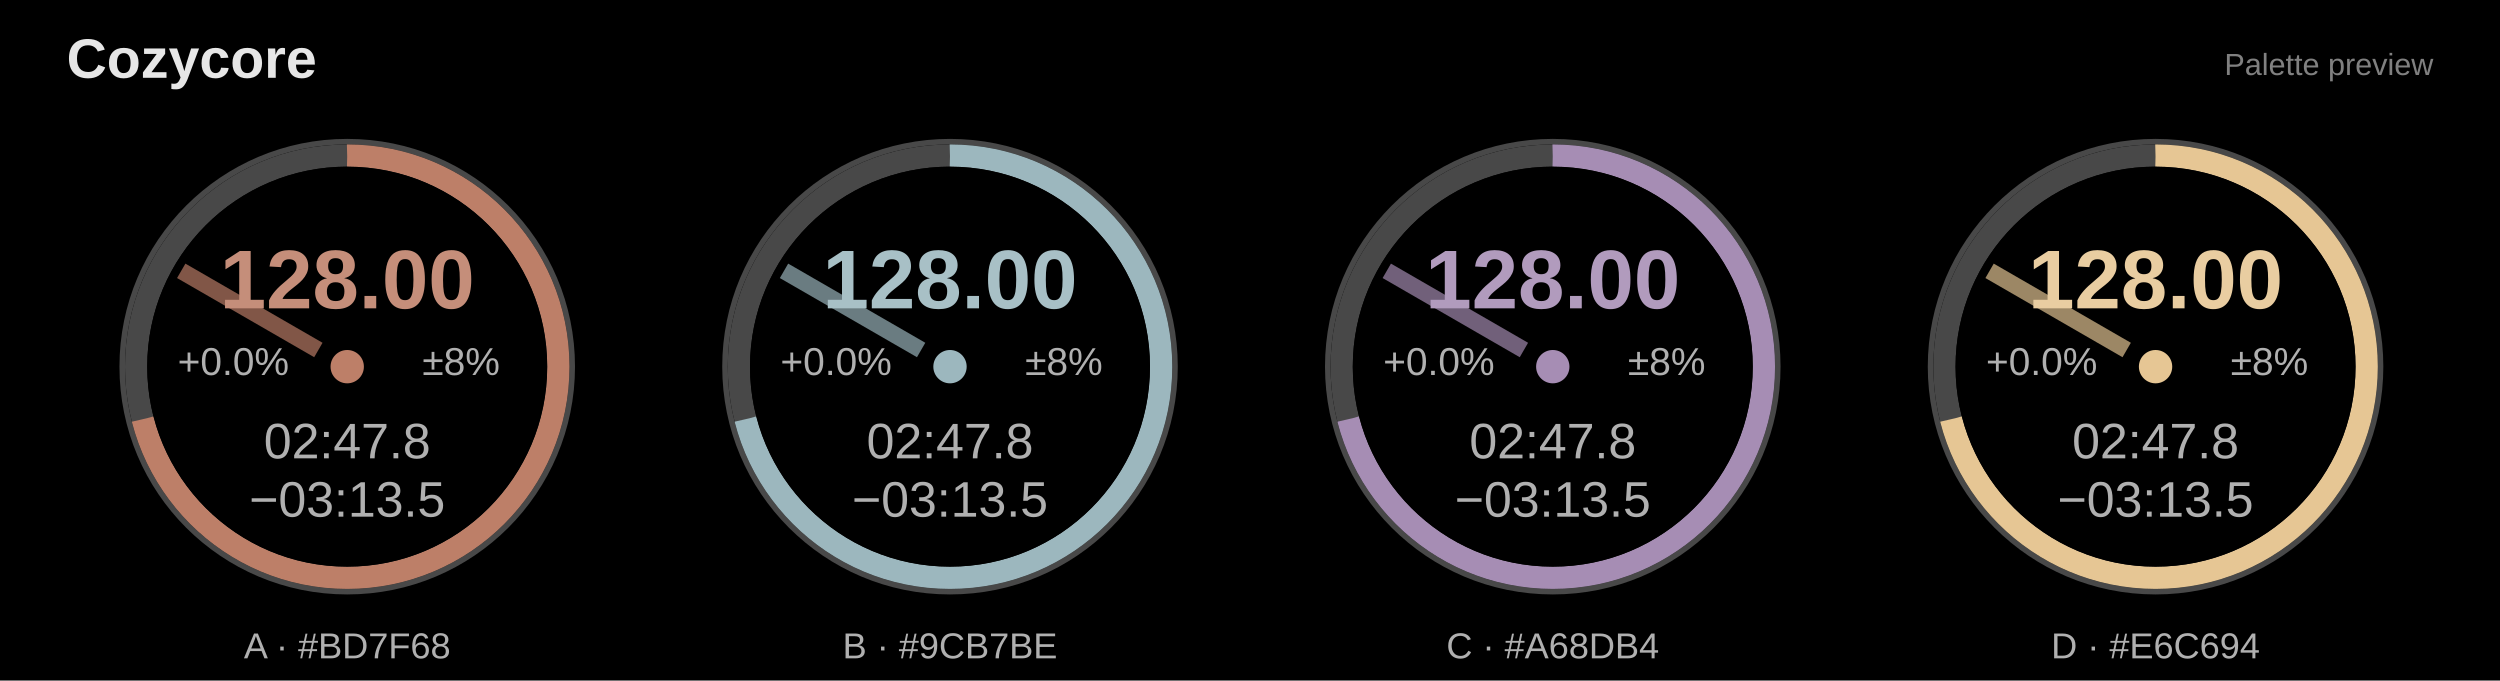
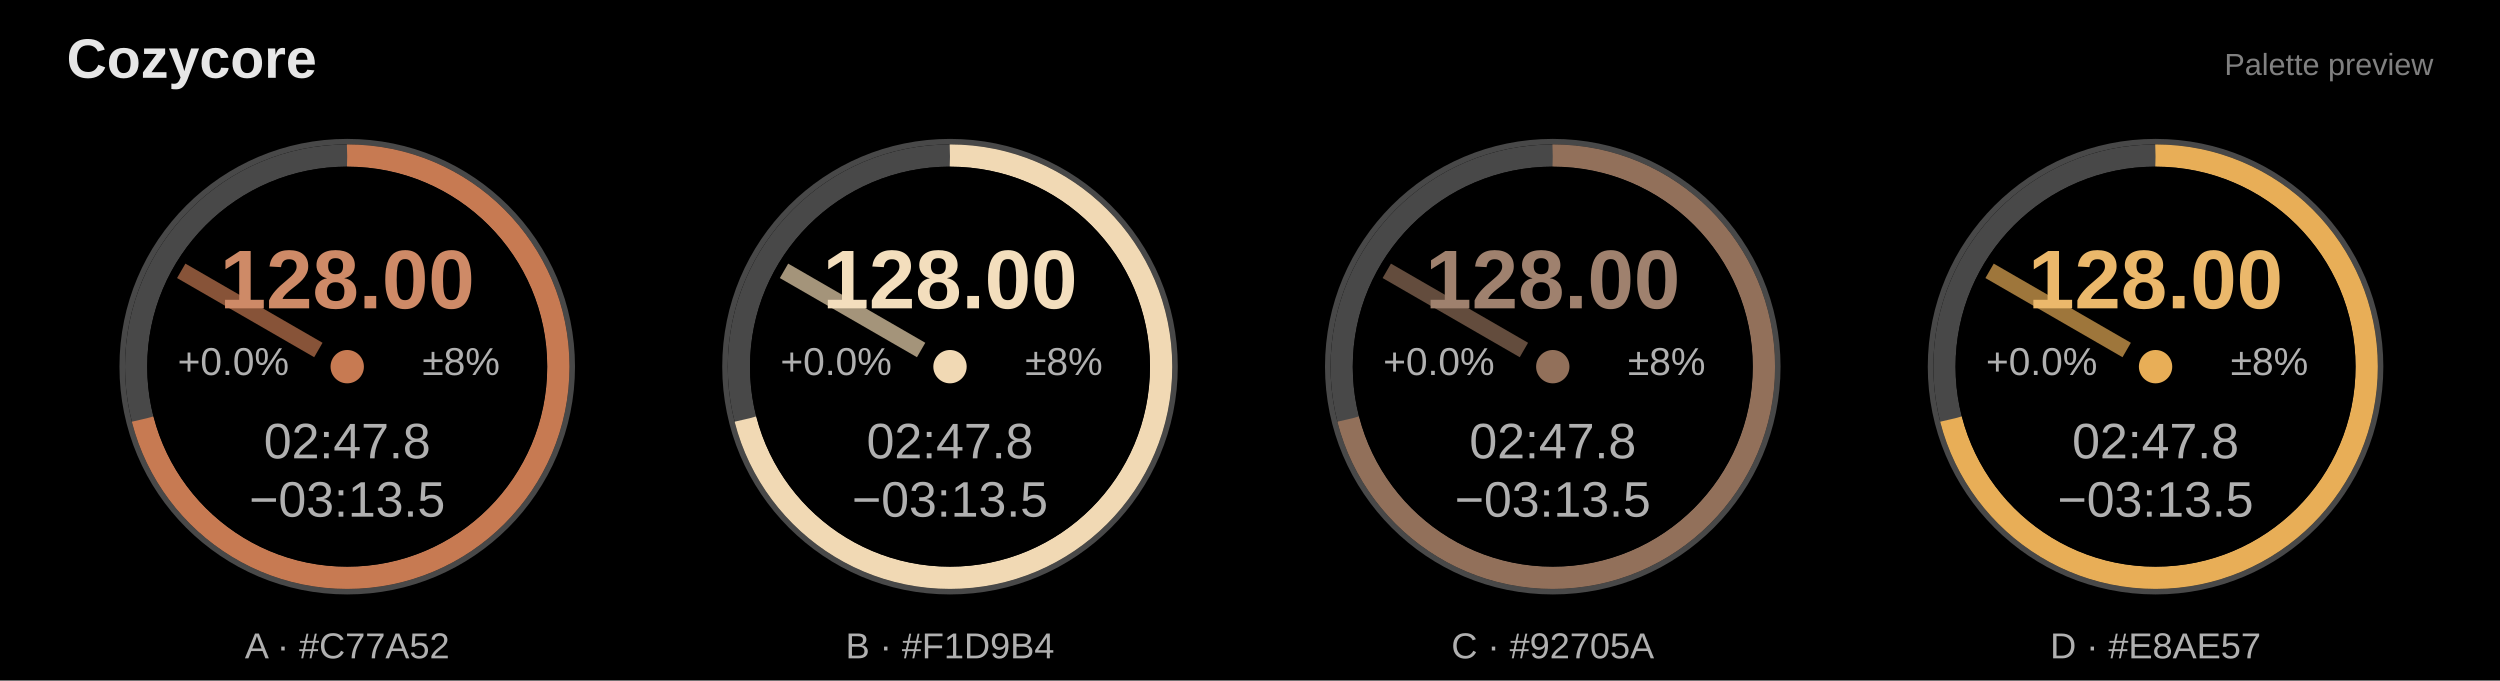
<svg xmlns="http://www.w3.org/2000/svg" width="900" height="245" viewBox="0 0 900 245" role="img" aria-labelledby="title desc">
  <style>text{font-family:Arial,Helvetica,sans-serif;font-variant-numeric:tabular-nums}</style>
  <rect width="900" height="245" fill="#000000" />
  <g transform="translate(0,0)">
    <text x="24" y="28" fill="#E6E6E6" font-size="20" text-anchor="start" font-weight="600">Cozycore</text>
    <text x="876" y="27" fill="#808080" font-size="11" text-anchor="end" font-weight="400">Palette preview</text>
    <g transform="translate(43,50)">
      <circle cx="82" cy="82" r="81" fill="#000000" stroke="#484848" stroke-width="2" />
      <circle cx="82" cy="82" r="76" fill="none" stroke="#484848" stroke-width="8" />
-       <circle cx="82" cy="82" r="76" fill="none" stroke="#BD7F68" stroke-width="8" stroke-dasharray="339.041 138.481" transform="rotate(-90 82 82)" />
+       <circle cx="82" cy="82" r="76" fill="none" stroke="#C77A52" stroke-width="8" stroke-dasharray="339.041 138.481" transform="rotate(-90 82 82)" />
      <circle cx="82" cy="82" r="71.5" fill="#000000" stroke="#000000" />
-       <rect x="79" y="13" width="6" height="57" fill="#815647" transform="rotate(-60 82 82)" />
-       <circle cx="82" cy="82" r="6" fill="#BD7F68" />
-       <text x="82" y="61" fill="#C58E7A" font-size="30" text-anchor="middle" font-weight="700">128.00</text>
+       <rect x="79" y="13" width="6" height="57" fill="#875338" transform="rotate(-60 82 82)" />
+       <circle cx="82" cy="82" r="6" fill="#C77A52" />
+       <text x="82" y="61" fill="#CE8A67" font-size="30" text-anchor="middle" font-weight="700">128.00</text>
      <text x="41" y="85" fill="#B0B0B0" font-size="14" text-anchor="middle" font-weight="400">+0.0%</text>
      <text x="123" y="85" fill="#B0B0B0" font-size="14" text-anchor="middle" font-weight="400">±8%</text>
      <text x="82" y="115" fill="#B0B0B0" font-size="18" text-anchor="middle" font-weight="400">02:47.8</text>
      <text x="82" y="136" fill="#B0B0B0" font-size="18" text-anchor="middle" font-weight="400">−03:13.5</text>
-       <text x="82" y="187" fill="#B0B0B0" font-size="13" text-anchor="middle" font-weight="400">A  ·  #BD7F68</text>
+       <text x="82" y="187" fill="#B0B0B0" font-size="13" text-anchor="middle" font-weight="400">A  ·  #C77A52</text>
    </g>
    <g transform="translate(260,50)">
      <circle cx="82" cy="82" r="81" fill="#000000" stroke="#484848" stroke-width="2" />
      <circle cx="82" cy="82" r="76" fill="none" stroke="#484848" stroke-width="8" />
-       <circle cx="82" cy="82" r="76" fill="none" stroke="#9CB7BE" stroke-width="8" stroke-dasharray="339.041 138.481" transform="rotate(-90 82 82)" />
+       <circle cx="82" cy="82" r="76" fill="none" stroke="#F1D9B4" stroke-width="8" stroke-dasharray="339.041 138.481" transform="rotate(-90 82 82)" />
      <circle cx="82" cy="82" r="71.5" fill="#000000" stroke="#000000" />
-       <rect x="79" y="13" width="6" height="57" fill="#6A7C81" transform="rotate(-60 82 82)" />
-       <circle cx="82" cy="82" r="6" fill="#9CB7BE" />
-       <text x="82" y="61" fill="#A8C0C6" font-size="30" text-anchor="middle" font-weight="700">128.00</text>
+       <rect x="79" y="13" width="6" height="57" fill="#A4947A" transform="rotate(-60 82 82)" />
+       <circle cx="82" cy="82" r="6" fill="#F1D9B4" />
+       <text x="82" y="61" fill="#F3DEBD" font-size="30" text-anchor="middle" font-weight="700">128.00</text>
      <text x="41" y="85" fill="#B0B0B0" font-size="14" text-anchor="middle" font-weight="400">+0.0%</text>
      <text x="123" y="85" fill="#B0B0B0" font-size="14" text-anchor="middle" font-weight="400">±8%</text>
      <text x="82" y="115" fill="#B0B0B0" font-size="18" text-anchor="middle" font-weight="400">02:47.8</text>
      <text x="82" y="136" fill="#B0B0B0" font-size="18" text-anchor="middle" font-weight="400">−03:13.5</text>
-       <text x="82" y="187" fill="#B0B0B0" font-size="13" text-anchor="middle" font-weight="400">B  ·  #9CB7BE</text>
+       <text x="82" y="187" fill="#B0B0B0" font-size="13" text-anchor="middle" font-weight="400">B  ·  #F1D9B4</text>
    </g>
    <g transform="translate(477,50)">
      <circle cx="82" cy="82" r="81" fill="#000000" stroke="#484848" stroke-width="2" />
      <circle cx="82" cy="82" r="76" fill="none" stroke="#484848" stroke-width="8" />
-       <circle cx="82" cy="82" r="76" fill="none" stroke="#A68DB4" stroke-width="8" stroke-dasharray="339.041 138.481" transform="rotate(-90 82 82)" />
+       <circle cx="82" cy="82" r="76" fill="none" stroke="#92705A" stroke-width="8" stroke-dasharray="339.041 138.481" transform="rotate(-90 82 82)" />
      <circle cx="82" cy="82" r="71.5" fill="#000000" stroke="#000000" />
-       <rect x="79" y="13" width="6" height="57" fill="#71607A" transform="rotate(-60 82 82)" />
-       <circle cx="82" cy="82" r="6" fill="#A68DB4" />
-       <text x="82" y="61" fill="#B19BBD" font-size="30" text-anchor="middle" font-weight="700">128.00</text>
+       <rect x="79" y="13" width="6" height="57" fill="#634C3D" transform="rotate(-60 82 82)" />
+       <circle cx="82" cy="82" r="6" fill="#92705A" />
+       <text x="82" y="61" fill="#9F816E" font-size="30" text-anchor="middle" font-weight="700">128.00</text>
      <text x="41" y="85" fill="#B0B0B0" font-size="14" text-anchor="middle" font-weight="400">+0.0%</text>
      <text x="123" y="85" fill="#B0B0B0" font-size="14" text-anchor="middle" font-weight="400">±8%</text>
      <text x="82" y="115" fill="#B0B0B0" font-size="18" text-anchor="middle" font-weight="400">02:47.8</text>
      <text x="82" y="136" fill="#B0B0B0" font-size="18" text-anchor="middle" font-weight="400">−03:13.5</text>
-       <text x="82" y="187" fill="#B0B0B0" font-size="13" text-anchor="middle" font-weight="400">C  ·  #A68DB4</text>
+       <text x="82" y="187" fill="#B0B0B0" font-size="13" text-anchor="middle" font-weight="400">C  ·  #92705A</text>
    </g>
    <g transform="translate(694,50)">
      <circle cx="82" cy="82" r="81" fill="#000000" stroke="#484848" stroke-width="2" />
      <circle cx="82" cy="82" r="76" fill="none" stroke="#484848" stroke-width="8" />
-       <circle cx="82" cy="82" r="76" fill="none" stroke="#E6C694" stroke-width="8" stroke-dasharray="339.041 138.481" transform="rotate(-90 82 82)" />
+       <circle cx="82" cy="82" r="76" fill="none" stroke="#E8AE57" stroke-width="8" stroke-dasharray="339.041 138.481" transform="rotate(-90 82 82)" />
      <circle cx="82" cy="82" r="71.5" fill="#000000" stroke="#000000" />
-       <rect x="79" y="13" width="6" height="57" fill="#9C8765" transform="rotate(-60 82 82)" />
-       <circle cx="82" cy="82" r="6" fill="#E6C694" />
-       <text x="82" y="61" fill="#E9CDA1" font-size="30" text-anchor="middle" font-weight="700">128.00</text>
+       <rect x="79" y="13" width="6" height="57" fill="#9E763B" transform="rotate(-60 82 82)" />
+       <circle cx="82" cy="82" r="6" fill="#E8AE57" />
+       <text x="82" y="61" fill="#EBB86B" font-size="30" text-anchor="middle" font-weight="700">128.00</text>
      <text x="41" y="85" fill="#B0B0B0" font-size="14" text-anchor="middle" font-weight="400">+0.0%</text>
      <text x="123" y="85" fill="#B0B0B0" font-size="14" text-anchor="middle" font-weight="400">±8%</text>
      <text x="82" y="115" fill="#B0B0B0" font-size="18" text-anchor="middle" font-weight="400">02:47.8</text>
      <text x="82" y="136" fill="#B0B0B0" font-size="18" text-anchor="middle" font-weight="400">−03:13.5</text>
-       <text x="82" y="187" fill="#B0B0B0" font-size="13" text-anchor="middle" font-weight="400">D  ·  #E6C694</text>
+       <text x="82" y="187" fill="#B0B0B0" font-size="13" text-anchor="middle" font-weight="400">D  ·  #E8AE57</text>
    </g>
  </g>
</svg>
